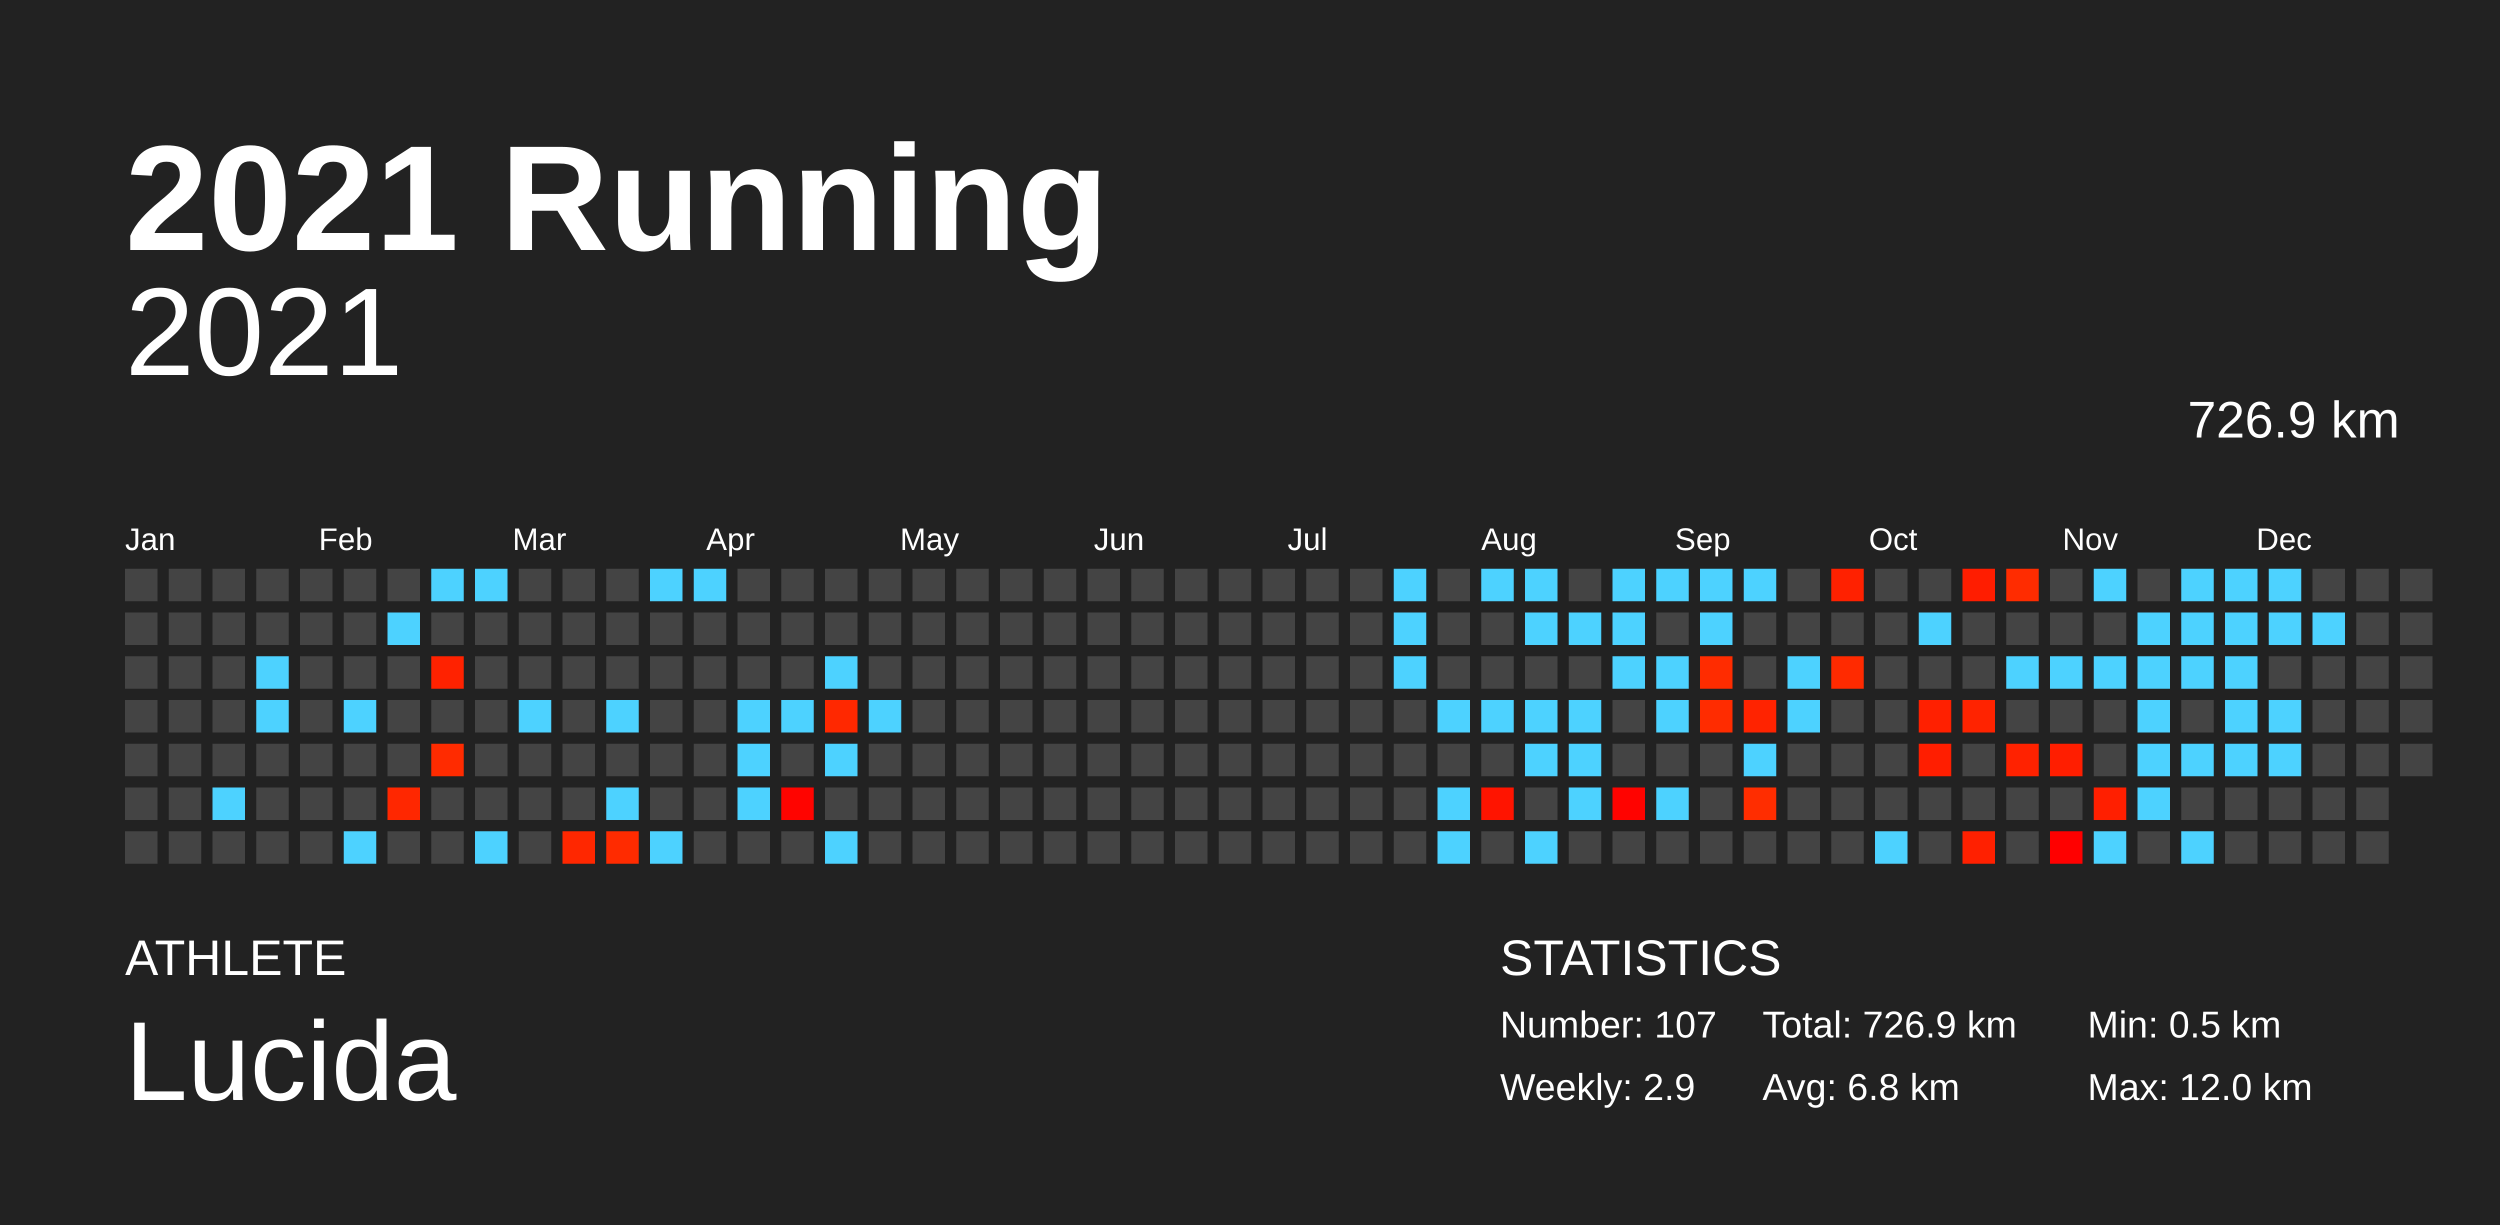
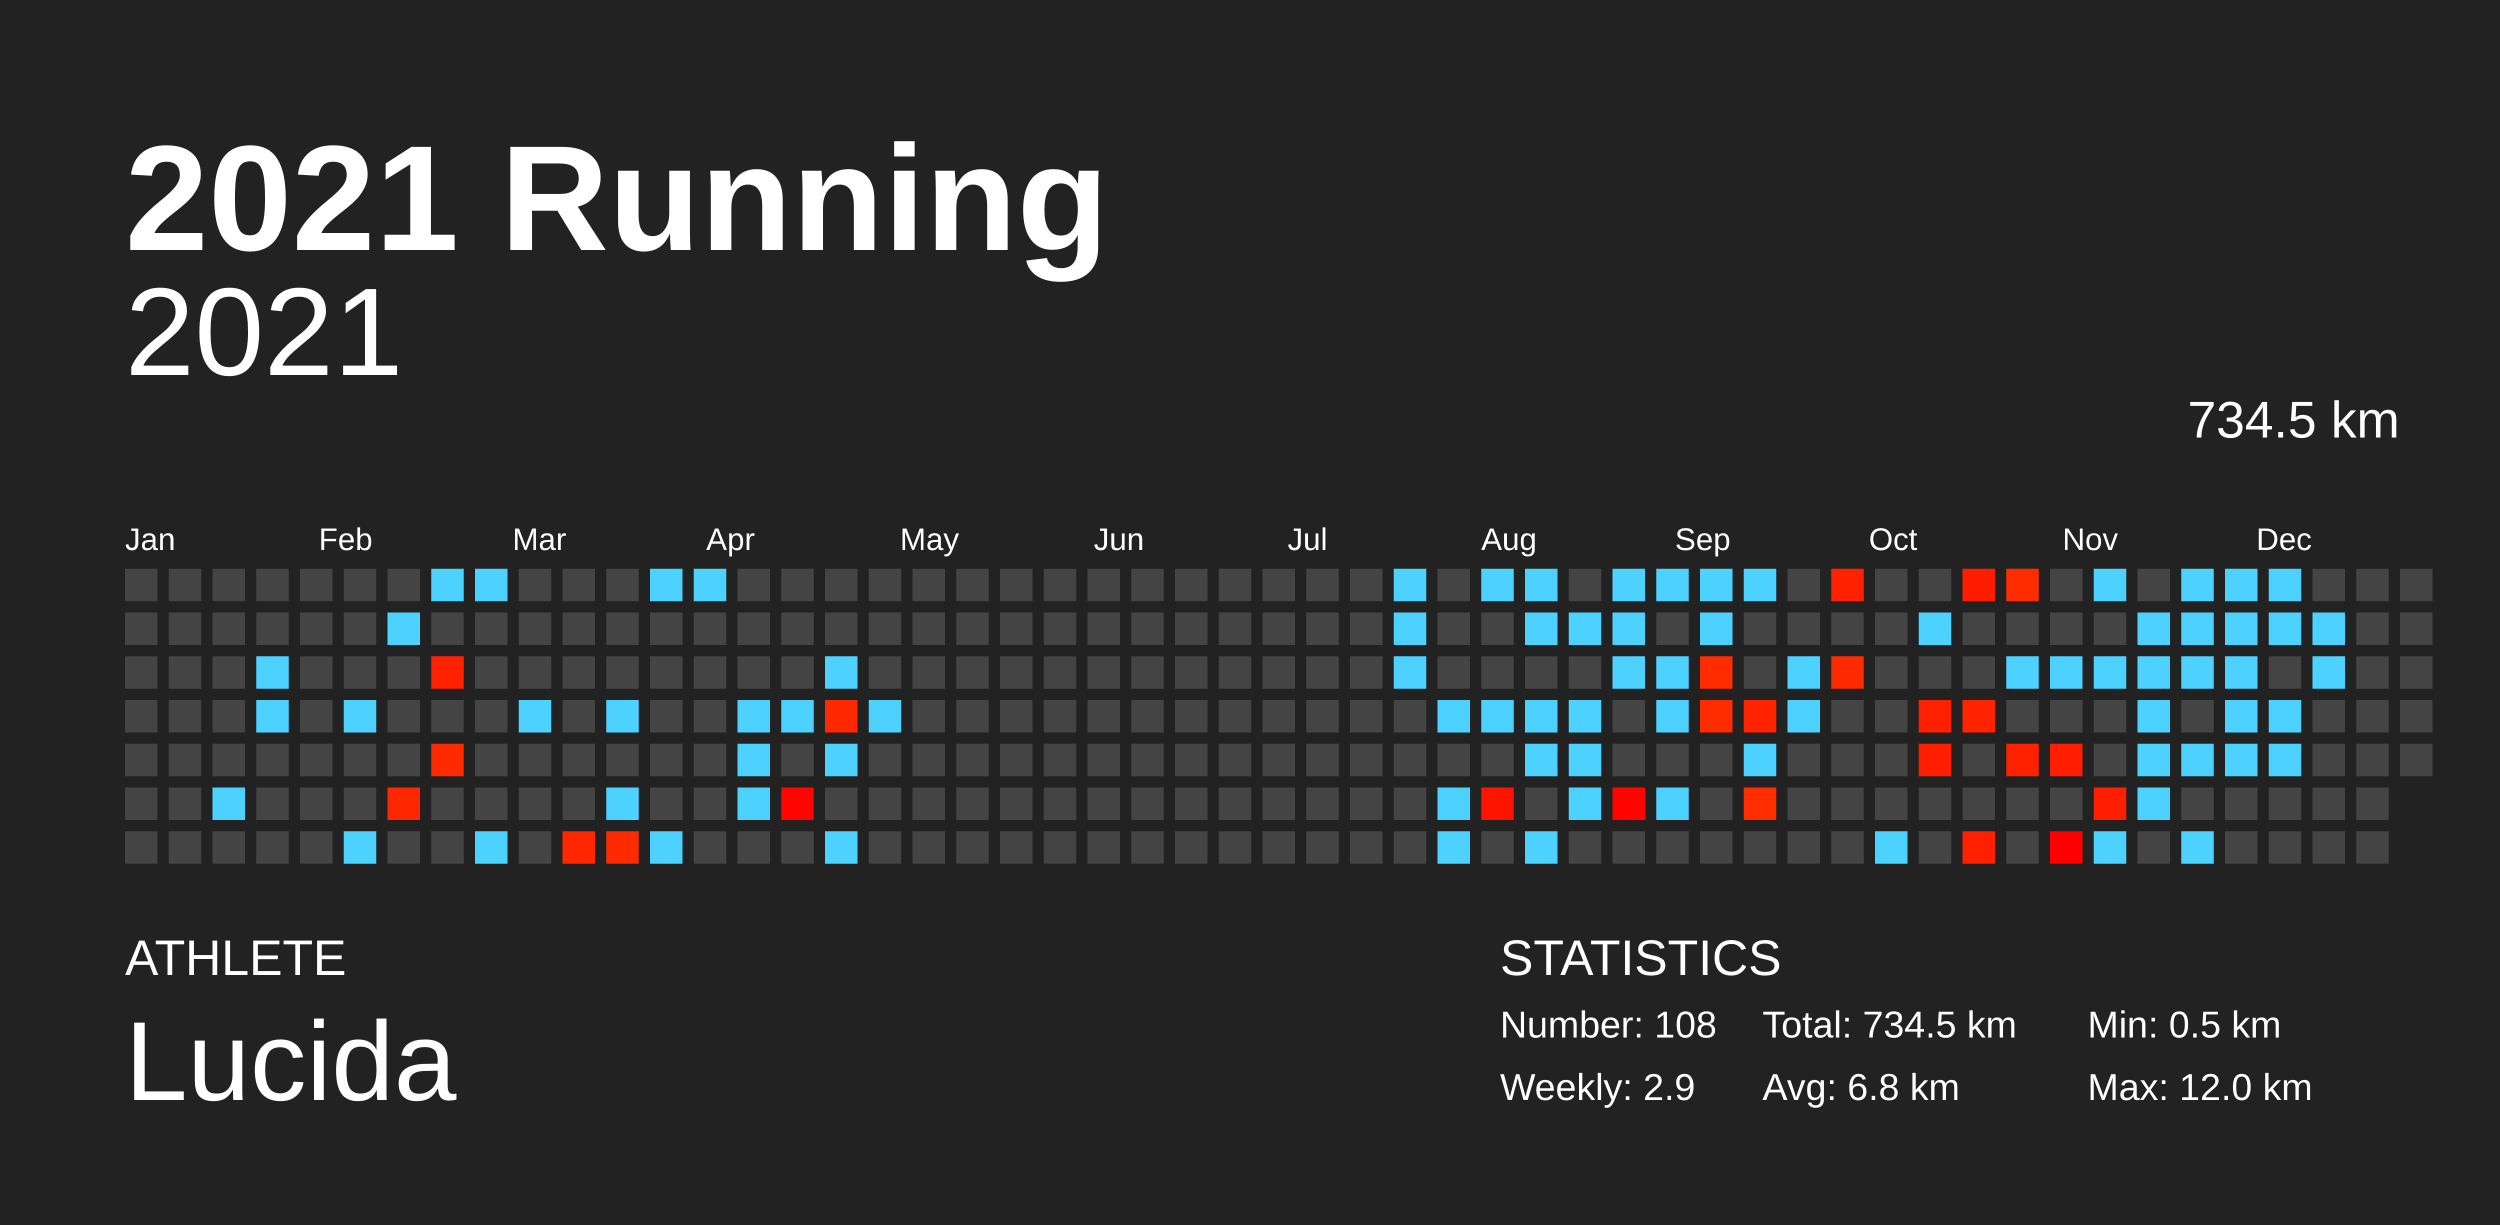
<svg xmlns="http://www.w3.org/2000/svg" baseProfile="full" height="98mm" version="1.1" viewBox="0,0,200,98" width="200mm">
  <defs />
  <rect fill="#222222" height="98" width="200" x="0" y="0" />
  <text fill="#FFFFFF" style="font-size:12px; font-family:Arial; font-weight:bold;" x="10" y="20">2021 Running</text>
  <text fill="#FFFFFF" style="font-size:4px; font-family:Arial" x="10" y="78">ATHLETE</text>
  <text fill="#FFFFFF" style="font-size:9px; font-family:Arial" x="10" y="88">Lucida</text>
  <text fill="#FFFFFF" style="font-size:4px; font-family:Arial" x="120" y="78">STATISTICS</text>
-   <text fill="#FFFFFF" style="font-size:3px; font-family:Arial" x="120" y="83">Number: 107</text>
+   <text fill="#FFFFFF" style="font-size:3px; font-family:Arial" x="120" y="83">Number: 108</text>
  <text fill="#FFFFFF" style="font-size:3px; font-family:Arial" x="120" y="88">Weekly: 2.9</text>
-   <text fill="#FFFFFF" style="font-size:3px; font-family:Arial" x="141" y="83">Total: 726.9 km</text>
+   <text fill="#FFFFFF" style="font-size:3px; font-family:Arial" x="141" y="83">Total: 734.5 km</text>
  <text fill="#FFFFFF" style="font-size:3px; font-family:Arial" x="141" y="88">Avg: 6.8 km</text>
  <text fill="#FFFFFF" style="font-size:3px; font-family:Arial" x="167" y="83">Min: 0.5 km</text>
  <text fill="#FFFFFF" style="font-size:3px; font-family:Arial" x="167" y="88">Max: 12.0 km</text>
  <text alignment-baseline="hanging" fill="#FFFFFF" style="font-size:10.0px; font-family:Arial;" x="10" y="30">2021</text>
-   <text alignment-baseline="hanging" fill="#FFFFFF" style="font-size:4.125px; font-family:Arial;" x="175" y="35">726.9 km</text>
+   <text alignment-baseline="hanging" fill="#FFFFFF" style="font-size:4.125px; font-family:Arial;" x="175" y="35">734.5 km</text>
  <text fill="#FFFFFF" style="font-size:2.5px; font-family:Arial" x="10.0" y="44">Jan</text>
  <text fill="#FFFFFF" style="font-size:2.5px; font-family:Arial" x="25.5" y="44">Feb</text>
  <text fill="#FFFFFF" style="font-size:2.5px; font-family:Arial" x="41.0" y="44">Mar</text>
  <text fill="#FFFFFF" style="font-size:2.5px; font-family:Arial" x="56.5" y="44">Apr</text>
  <text fill="#FFFFFF" style="font-size:2.5px; font-family:Arial" x="72.0" y="44">May</text>
  <text fill="#FFFFFF" style="font-size:2.5px; font-family:Arial" x="87.5" y="44">Jun</text>
  <text fill="#FFFFFF" style="font-size:2.5px; font-family:Arial" x="103.0" y="44">Jul</text>
  <text fill="#FFFFFF" style="font-size:2.5px; font-family:Arial" x="118.5" y="44">Aug</text>
  <text fill="#FFFFFF" style="font-size:2.5px; font-family:Arial" x="134.0" y="44">Sep</text>
  <text fill="#FFFFFF" style="font-size:2.5px; font-family:Arial" x="149.5" y="44">Oct</text>
  <text fill="#FFFFFF" style="font-size:2.5px; font-family:Arial" x="165.0" y="44">Nov</text>
  <text fill="#FFFFFF" style="font-size:2.5px; font-family:Arial" x="180.5" y="44">Dec</text>
  <rect fill="#444444" height="2.6" width="2.6" x="10.0" y="45.5" />
  <rect fill="#444444" height="2.6" width="2.6" x="10.0" y="49.0" />
  <rect fill="#444444" height="2.6" width="2.6" x="10.0" y="52.5" />
  <rect fill="#444444" height="2.6" width="2.6" x="10.0" y="56.0" />
  <rect fill="#444444" height="2.6" width="2.6" x="10.0" y="59.5" />
  <rect fill="#444444" height="2.6" width="2.6" x="10.0" y="63.0" />
  <rect fill="#444444" height="2.6" width="2.6" x="10.0" y="66.5" />
  <rect fill="#444444" height="2.6" width="2.6" x="13.5" y="45.5" />
  <rect fill="#444444" height="2.6" width="2.6" x="13.5" y="49.0" />
  <rect fill="#444444" height="2.6" width="2.6" x="13.5" y="52.5" />
  <rect fill="#444444" height="2.6" width="2.6" x="13.5" y="56.0" />
  <rect fill="#444444" height="2.6" width="2.6" x="13.5" y="59.5" />
  <rect fill="#444444" height="2.6" width="2.6" x="13.5" y="63.0" />
  <rect fill="#444444" height="2.6" width="2.6" x="13.5" y="66.5" />
  <rect fill="#444444" height="2.6" width="2.6" x="17.0" y="45.5" />
  <rect fill="#444444" height="2.6" width="2.6" x="17.0" y="49.0" />
  <rect fill="#444444" height="2.6" width="2.6" x="17.0" y="52.5" />
  <rect fill="#444444" height="2.6" width="2.6" x="17.0" y="56.0" />
  <rect fill="#444444" height="2.6" width="2.6" x="17.0" y="59.5" />
  <rect fill="#4dd2ff" height="2.6" width="2.6" x="17.0" y="63.0" />
  <rect fill="#444444" height="2.6" width="2.6" x="17.0" y="66.5" />
  <rect fill="#444444" height="2.6" width="2.6" x="20.5" y="45.5" />
  <rect fill="#444444" height="2.6" width="2.6" x="20.5" y="49.0" />
  <rect fill="#4dd2ff" height="2.6" width="2.6" x="20.5" y="52.5" />
  <rect fill="#4dd2ff" height="2.6" width="2.6" x="20.5" y="56.0" />
  <rect fill="#444444" height="2.6" width="2.6" x="20.5" y="59.5" />
  <rect fill="#444444" height="2.6" width="2.6" x="20.5" y="63.0" />
  <rect fill="#444444" height="2.6" width="2.6" x="20.5" y="66.5" />
  <rect fill="#444444" height="2.6" width="2.6" x="24.0" y="45.5" />
  <rect fill="#444444" height="2.6" width="2.6" x="24.0" y="49.0" />
  <rect fill="#444444" height="2.6" width="2.6" x="24.0" y="52.5" />
  <rect fill="#444444" height="2.6" width="2.6" x="24.0" y="56.0" />
  <rect fill="#444444" height="2.6" width="2.6" x="24.0" y="59.5" />
  <rect fill="#444444" height="2.6" width="2.6" x="24.0" y="63.0" />
  <rect fill="#444444" height="2.6" width="2.6" x="24.0" y="66.5" />
  <rect fill="#444444" height="2.6" width="2.6" x="27.5" y="45.5" />
  <rect fill="#444444" height="2.6" width="2.6" x="27.5" y="49.0" />
  <rect fill="#444444" height="2.6" width="2.6" x="27.5" y="52.5" />
  <rect fill="#4dd2ff" height="2.6" width="2.6" x="27.5" y="56.0" />
  <rect fill="#444444" height="2.6" width="2.6" x="27.5" y="59.5" />
  <rect fill="#444444" height="2.6" width="2.6" x="27.5" y="63.0" />
  <rect fill="#4dd2ff" height="2.6" width="2.6" x="27.5" y="66.5" />
  <rect fill="#444444" height="2.6" width="2.6" x="31.0" y="45.5" />
  <rect fill="#4dd2ff" height="2.6" width="2.6" x="31.0" y="49.0" />
  <rect fill="#444444" height="2.6" width="2.6" x="31.0" y="52.5" />
  <rect fill="#444444" height="2.6" width="2.6" x="31.0" y="56.0" />
  <rect fill="#444444" height="2.6" width="2.6" x="31.0" y="59.5" />
  <rect fill="#ff2700" height="2.6" width="2.6" x="31.0" y="63.0" />
  <rect fill="#444444" height="2.6" width="2.6" x="31.0" y="66.5" />
  <rect fill="#4dd2ff" height="2.6" width="2.6" x="34.5" y="45.5" />
  <rect fill="#444444" height="2.6" width="2.6" x="34.5" y="49.0" />
  <rect fill="#ff2200" height="2.6" width="2.6" x="34.5" y="52.5" />
  <rect fill="#444444" height="2.6" width="2.6" x="34.5" y="56.0" />
  <rect fill="#ff2b00" height="2.6" width="2.6" x="34.5" y="59.5" />
  <rect fill="#444444" height="2.6" width="2.6" x="34.5" y="63.0" />
  <rect fill="#444444" height="2.6" width="2.6" x="34.5" y="66.5" />
  <rect fill="#4dd2ff" height="2.6" width="2.6" x="38.0" y="45.5" />
  <rect fill="#444444" height="2.6" width="2.6" x="38.0" y="49.0" />
  <rect fill="#444444" height="2.6" width="2.6" x="38.0" y="52.5" />
  <rect fill="#444444" height="2.6" width="2.6" x="38.0" y="56.0" />
  <rect fill="#444444" height="2.6" width="2.6" x="38.0" y="59.5" />
  <rect fill="#444444" height="2.6" width="2.6" x="38.0" y="63.0" />
  <rect fill="#4dd2ff" height="2.6" width="2.6" x="38.0" y="66.5" />
  <rect fill="#444444" height="2.6" width="2.6" x="41.5" y="45.5" />
  <rect fill="#444444" height="2.6" width="2.6" x="41.5" y="49.0" />
  <rect fill="#444444" height="2.6" width="2.6" x="41.5" y="52.5" />
  <rect fill="#4dd2ff" height="2.6" width="2.6" x="41.5" y="56.0" />
  <rect fill="#444444" height="2.6" width="2.6" x="41.5" y="59.5" />
  <rect fill="#444444" height="2.6" width="2.6" x="41.5" y="63.0" />
  <rect fill="#444444" height="2.6" width="2.6" x="41.5" y="66.5" />
  <rect fill="#444444" height="2.6" width="2.6" x="45.0" y="45.5" />
  <rect fill="#444444" height="2.6" width="2.6" x="45.0" y="49.0" />
  <rect fill="#444444" height="2.6" width="2.6" x="45.0" y="52.5" />
  <rect fill="#444444" height="2.6" width="2.6" x="45.0" y="56.0" />
  <rect fill="#444444" height="2.6" width="2.6" x="45.0" y="59.5" />
  <rect fill="#444444" height="2.6" width="2.6" x="45.0" y="63.0" />
  <rect fill="#ff2700" height="2.6" width="2.6" x="45.0" y="66.5" />
  <rect fill="#444444" height="2.6" width="2.6" x="48.5" y="45.5" />
  <rect fill="#444444" height="2.6" width="2.6" x="48.5" y="49.0" />
  <rect fill="#444444" height="2.6" width="2.6" x="48.5" y="52.5" />
  <rect fill="#4dd2ff" height="2.6" width="2.6" x="48.5" y="56.0" />
  <rect fill="#444444" height="2.6" width="2.6" x="48.5" y="59.5" />
  <rect fill="#4dd2ff" height="2.6" width="2.6" x="48.5" y="63.0" />
  <rect fill="#ff2b00" height="2.6" width="2.6" x="48.5" y="66.5" />
  <rect fill="#4dd2ff" height="2.6" width="2.6" x="52.0" y="45.5" />
  <rect fill="#444444" height="2.6" width="2.6" x="52.0" y="49.0" />
  <rect fill="#444444" height="2.6" width="2.6" x="52.0" y="52.5" />
  <rect fill="#444444" height="2.6" width="2.6" x="52.0" y="56.0" />
  <rect fill="#444444" height="2.6" width="2.6" x="52.0" y="59.5" />
  <rect fill="#444444" height="2.6" width="2.6" x="52.0" y="63.0" />
  <rect fill="#4dd2ff" height="2.6" width="2.6" x="52.0" y="66.5" />
  <rect fill="#4dd2ff" height="2.6" width="2.6" x="55.5" y="45.5" />
  <rect fill="#444444" height="2.6" width="2.6" x="55.5" y="49.0" />
  <rect fill="#444444" height="2.6" width="2.6" x="55.5" y="52.5" />
  <rect fill="#444444" height="2.6" width="2.6" x="55.5" y="56.0" />
  <rect fill="#444444" height="2.6" width="2.6" x="55.5" y="59.5" />
  <rect fill="#444444" height="2.6" width="2.6" x="55.5" y="63.0" />
  <rect fill="#444444" height="2.6" width="2.6" x="55.5" y="66.5" />
  <rect fill="#444444" height="2.6" width="2.6" x="59.0" y="45.5" />
  <rect fill="#444444" height="2.6" width="2.6" x="59.0" y="49.0" />
  <rect fill="#444444" height="2.6" width="2.6" x="59.0" y="52.5" />
  <rect fill="#4dd2ff" height="2.6" width="2.6" x="59.0" y="56.0" />
  <rect fill="#4dd2ff" height="2.6" width="2.6" x="59.0" y="59.5" />
  <rect fill="#4dd2ff" height="2.6" width="2.6" x="59.0" y="63.0" />
  <rect fill="#444444" height="2.6" width="2.6" x="59.0" y="66.5" />
  <rect fill="#444444" height="2.6" width="2.6" x="62.5" y="45.5" />
  <rect fill="#444444" height="2.6" width="2.6" x="62.5" y="49.0" />
  <rect fill="#444444" height="2.6" width="2.6" x="62.5" y="52.5" />
  <rect fill="#4dd2ff" height="2.6" width="2.6" x="62.5" y="56.0" />
  <rect fill="#444444" height="2.6" width="2.6" x="62.5" y="59.5" />
  <rect fill="#ff0400" height="2.6" width="2.6" x="62.5" y="63.0" />
  <rect fill="#444444" height="2.6" width="2.6" x="62.5" y="66.5" />
  <rect fill="#444444" height="2.6" width="2.6" x="66.0" y="45.5" />
  <rect fill="#444444" height="2.6" width="2.6" x="66.0" y="49.0" />
  <rect fill="#4dd2ff" height="2.6" width="2.6" x="66.0" y="52.5" />
  <rect fill="#ff2800" height="2.6" width="2.6" x="66.0" y="56.0" />
  <rect fill="#4dd2ff" height="2.6" width="2.6" x="66.0" y="59.5" />
  <rect fill="#444444" height="2.6" width="2.6" x="66.0" y="63.0" />
  <rect fill="#4dd2ff" height="2.6" width="2.6" x="66.0" y="66.5" />
  <rect fill="#444444" height="2.6" width="2.6" x="69.5" y="45.5" />
  <rect fill="#444444" height="2.6" width="2.6" x="69.5" y="49.0" />
  <rect fill="#444444" height="2.6" width="2.6" x="69.5" y="52.5" />
  <rect fill="#4dd2ff" height="2.6" width="2.6" x="69.5" y="56.0" />
  <rect fill="#444444" height="2.6" width="2.6" x="69.5" y="59.5" />
  <rect fill="#444444" height="2.6" width="2.6" x="69.5" y="63.0" />
  <rect fill="#444444" height="2.6" width="2.6" x="69.5" y="66.5" />
  <rect fill="#444444" height="2.6" width="2.6" x="73.0" y="45.5" />
  <rect fill="#444444" height="2.6" width="2.6" x="73.0" y="49.0" />
  <rect fill="#444444" height="2.6" width="2.6" x="73.0" y="52.5" />
  <rect fill="#444444" height="2.6" width="2.6" x="73.0" y="56.0" />
  <rect fill="#444444" height="2.6" width="2.6" x="73.0" y="59.5" />
  <rect fill="#444444" height="2.6" width="2.6" x="73.0" y="63.0" />
  <rect fill="#444444" height="2.6" width="2.6" x="73.0" y="66.5" />
  <rect fill="#444444" height="2.6" width="2.6" x="76.5" y="45.5" />
  <rect fill="#444444" height="2.6" width="2.6" x="76.5" y="49.0" />
  <rect fill="#444444" height="2.6" width="2.6" x="76.5" y="52.5" />
  <rect fill="#444444" height="2.6" width="2.6" x="76.5" y="56.0" />
  <rect fill="#444444" height="2.6" width="2.6" x="76.5" y="59.5" />
  <rect fill="#444444" height="2.6" width="2.6" x="76.5" y="63.0" />
  <rect fill="#444444" height="2.6" width="2.6" x="76.5" y="66.5" />
  <rect fill="#444444" height="2.6" width="2.6" x="80.0" y="45.5" />
  <rect fill="#444444" height="2.6" width="2.6" x="80.0" y="49.0" />
  <rect fill="#444444" height="2.6" width="2.6" x="80.0" y="52.5" />
  <rect fill="#444444" height="2.6" width="2.6" x="80.0" y="56.0" />
  <rect fill="#444444" height="2.6" width="2.6" x="80.0" y="59.5" />
  <rect fill="#444444" height="2.6" width="2.6" x="80.0" y="63.0" />
  <rect fill="#444444" height="2.6" width="2.6" x="80.0" y="66.5" />
  <rect fill="#444444" height="2.6" width="2.6" x="83.5" y="45.5" />
  <rect fill="#444444" height="2.6" width="2.6" x="83.5" y="49.0" />
  <rect fill="#444444" height="2.6" width="2.6" x="83.5" y="52.5" />
  <rect fill="#444444" height="2.6" width="2.6" x="83.5" y="56.0" />
  <rect fill="#444444" height="2.6" width="2.6" x="83.5" y="59.5" />
  <rect fill="#444444" height="2.6" width="2.6" x="83.5" y="63.0" />
  <rect fill="#444444" height="2.6" width="2.6" x="83.5" y="66.5" />
  <rect fill="#444444" height="2.6" width="2.6" x="87.0" y="45.5" />
  <rect fill="#444444" height="2.6" width="2.6" x="87.0" y="49.0" />
  <rect fill="#444444" height="2.6" width="2.6" x="87.0" y="52.5" />
  <rect fill="#444444" height="2.6" width="2.6" x="87.0" y="56.0" />
  <rect fill="#444444" height="2.6" width="2.6" x="87.0" y="59.5" />
  <rect fill="#444444" height="2.6" width="2.6" x="87.0" y="63.0" />
  <rect fill="#444444" height="2.6" width="2.6" x="87.0" y="66.5" />
  <rect fill="#444444" height="2.6" width="2.6" x="90.5" y="45.5" />
  <rect fill="#444444" height="2.6" width="2.6" x="90.5" y="49.0" />
  <rect fill="#444444" height="2.6" width="2.6" x="90.5" y="52.5" />
  <rect fill="#444444" height="2.6" width="2.6" x="90.5" y="56.0" />
  <rect fill="#444444" height="2.6" width="2.6" x="90.5" y="59.5" />
  <rect fill="#444444" height="2.6" width="2.6" x="90.5" y="63.0" />
  <rect fill="#444444" height="2.6" width="2.6" x="90.5" y="66.5" />
  <rect fill="#444444" height="2.6" width="2.6" x="94.0" y="45.5" />
  <rect fill="#444444" height="2.6" width="2.6" x="94.0" y="49.0" />
  <rect fill="#444444" height="2.6" width="2.6" x="94.0" y="52.5" />
  <rect fill="#444444" height="2.6" width="2.6" x="94.0" y="56.0" />
  <rect fill="#444444" height="2.6" width="2.6" x="94.0" y="59.5" />
  <rect fill="#444444" height="2.6" width="2.6" x="94.0" y="63.0" />
  <rect fill="#444444" height="2.6" width="2.6" x="94.0" y="66.5" />
  <rect fill="#444444" height="2.6" width="2.6" x="97.5" y="45.5" />
  <rect fill="#444444" height="2.6" width="2.6" x="97.5" y="49.0" />
  <rect fill="#444444" height="2.6" width="2.6" x="97.5" y="52.5" />
  <rect fill="#444444" height="2.6" width="2.6" x="97.5" y="56.0" />
  <rect fill="#444444" height="2.6" width="2.6" x="97.5" y="59.5" />
  <rect fill="#444444" height="2.6" width="2.6" x="97.5" y="63.0" />
  <rect fill="#444444" height="2.6" width="2.6" x="97.5" y="66.5" />
  <rect fill="#444444" height="2.6" width="2.6" x="101.0" y="45.5" />
  <rect fill="#444444" height="2.6" width="2.6" x="101.0" y="49.0" />
  <rect fill="#444444" height="2.6" width="2.6" x="101.0" y="52.5" />
  <rect fill="#444444" height="2.6" width="2.6" x="101.0" y="56.0" />
  <rect fill="#444444" height="2.6" width="2.6" x="101.0" y="59.5" />
  <rect fill="#444444" height="2.6" width="2.6" x="101.0" y="63.0" />
  <rect fill="#444444" height="2.6" width="2.6" x="101.0" y="66.5" />
  <rect fill="#444444" height="2.6" width="2.6" x="104.5" y="45.5" />
  <rect fill="#444444" height="2.6" width="2.6" x="104.5" y="49.0" />
  <rect fill="#444444" height="2.6" width="2.6" x="104.5" y="52.5" />
  <rect fill="#444444" height="2.6" width="2.6" x="104.5" y="56.0" />
  <rect fill="#444444" height="2.6" width="2.6" x="104.5" y="59.5" />
  <rect fill="#444444" height="2.6" width="2.6" x="104.5" y="63.0" />
  <rect fill="#444444" height="2.6" width="2.6" x="104.5" y="66.5" />
  <rect fill="#444444" height="2.6" width="2.6" x="108.0" y="45.5" />
  <rect fill="#444444" height="2.6" width="2.6" x="108.0" y="49.0" />
  <rect fill="#444444" height="2.6" width="2.6" x="108.0" y="52.5" />
  <rect fill="#444444" height="2.6" width="2.6" x="108.0" y="56.0" />
  <rect fill="#444444" height="2.6" width="2.6" x="108.0" y="59.5" />
  <rect fill="#444444" height="2.6" width="2.6" x="108.0" y="63.0" />
  <rect fill="#444444" height="2.6" width="2.6" x="108.0" y="66.5" />
  <rect fill="#4dd2ff" height="2.6" width="2.6" x="111.5" y="45.5" />
  <rect fill="#4dd2ff" height="2.6" width="2.6" x="111.5" y="49.0" />
  <rect fill="#4dd2ff" height="2.6" width="2.6" x="111.5" y="52.5" />
  <rect fill="#444444" height="2.6" width="2.6" x="111.5" y="56.0" />
  <rect fill="#444444" height="2.6" width="2.6" x="111.5" y="59.5" />
  <rect fill="#444444" height="2.6" width="2.6" x="111.5" y="63.0" />
  <rect fill="#444444" height="2.6" width="2.6" x="111.5" y="66.5" />
  <rect fill="#444444" height="2.6" width="2.6" x="115.0" y="45.5" />
  <rect fill="#444444" height="2.6" width="2.6" x="115.0" y="49.0" />
  <rect fill="#444444" height="2.6" width="2.6" x="115.0" y="52.5" />
  <rect fill="#4dd2ff" height="2.6" width="2.6" x="115.0" y="56.0" />
  <rect fill="#444444" height="2.6" width="2.6" x="115.0" y="59.5" />
  <rect fill="#4dd2ff" height="2.6" width="2.6" x="115.0" y="63.0" />
  <rect fill="#4dd2ff" height="2.6" width="2.6" x="115.0" y="66.5" />
  <rect fill="#4dd2ff" height="2.6" width="2.6" x="118.5" y="45.5" />
  <rect fill="#444444" height="2.6" width="2.6" x="118.5" y="49.0" />
  <rect fill="#444444" height="2.6" width="2.6" x="118.5" y="52.5" />
  <rect fill="#4dd2ff" height="2.6" width="2.6" x="118.5" y="56.0" />
  <rect fill="#444444" height="2.6" width="2.6" x="118.5" y="59.5" />
  <rect fill="#ff1400" height="2.6" width="2.6" x="118.5" y="63.0" />
  <rect fill="#444444" height="2.6" width="2.6" x="118.5" y="66.5" />
  <rect fill="#4dd2ff" height="2.6" width="2.6" x="122.0" y="45.5" />
  <rect fill="#4dd2ff" height="2.6" width="2.6" x="122.0" y="49.0" />
  <rect fill="#444444" height="2.6" width="2.6" x="122.0" y="52.5" />
  <rect fill="#4dd2ff" height="2.6" width="2.6" x="122.0" y="56.0" />
  <rect fill="#4dd2ff" height="2.6" width="2.6" x="122.0" y="59.5" />
  <rect fill="#444444" height="2.6" width="2.6" x="122.0" y="63.0" />
  <rect fill="#4dd2ff" height="2.6" width="2.6" x="122.0" y="66.5" />
  <rect fill="#444444" height="2.6" width="2.6" x="125.5" y="45.5" />
  <rect fill="#4dd2ff" height="2.6" width="2.6" x="125.5" y="49.0" />
  <rect fill="#444444" height="2.6" width="2.6" x="125.5" y="52.5" />
  <rect fill="#4dd2ff" height="2.6" width="2.6" x="125.5" y="56.0" />
  <rect fill="#4dd2ff" height="2.6" width="2.6" x="125.5" y="59.5" />
  <rect fill="#4dd2ff" height="2.6" width="2.6" x="125.5" y="63.0" />
  <rect fill="#444444" height="2.6" width="2.6" x="125.5" y="66.5" />
  <rect fill="#4dd2ff" height="2.6" width="2.6" x="129.0" y="45.5" />
  <rect fill="#4dd2ff" height="2.6" width="2.6" x="129.0" y="49.0" />
  <rect fill="#4dd2ff" height="2.6" width="2.6" x="129.0" y="52.5" />
  <rect fill="#444444" height="2.6" width="2.6" x="129.0" y="56.0" />
  <rect fill="#444444" height="2.6" width="2.6" x="129.0" y="59.5" />
  <rect fill="#ff0300" height="2.6" width="2.6" x="129.0" y="63.0" />
  <rect fill="#444444" height="2.6" width="2.6" x="129.0" y="66.5" />
  <rect fill="#4dd2ff" height="2.6" width="2.6" x="132.5" y="45.5" />
  <rect fill="#444444" height="2.6" width="2.6" x="132.5" y="49.0" />
  <rect fill="#4dd2ff" height="2.6" width="2.6" x="132.5" y="52.5" />
  <rect fill="#4dd2ff" height="2.6" width="2.6" x="132.5" y="56.0" />
  <rect fill="#444444" height="2.6" width="2.6" x="132.5" y="59.5" />
  <rect fill="#4dd2ff" height="2.6" width="2.6" x="132.5" y="63.0" />
  <rect fill="#444444" height="2.6" width="2.6" x="132.5" y="66.5" />
  <rect fill="#4dd2ff" height="2.6" width="2.6" x="136.0" y="45.5" />
  <rect fill="#4dd2ff" height="2.6" width="2.6" x="136.0" y="49.0" />
  <rect fill="#ff2c00" height="2.6" width="2.6" x="136.0" y="52.5" />
  <rect fill="#ff2c00" height="2.6" width="2.6" x="136.0" y="56.0" />
  <rect fill="#444444" height="2.6" width="2.6" x="136.0" y="59.5" />
  <rect fill="#444444" height="2.6" width="2.6" x="136.0" y="63.0" />
  <rect fill="#444444" height="2.6" width="2.6" x="136.0" y="66.5" />
  <rect fill="#4dd2ff" height="2.6" width="2.6" x="139.5" y="45.5" />
  <rect fill="#444444" height="2.6" width="2.6" x="139.5" y="49.0" />
  <rect fill="#444444" height="2.6" width="2.6" x="139.5" y="52.5" />
  <rect fill="#ff2300" height="2.6" width="2.6" x="139.5" y="56.0" />
  <rect fill="#4dd2ff" height="2.6" width="2.6" x="139.5" y="59.5" />
  <rect fill="#ff2d00" height="2.6" width="2.6" x="139.5" y="63.0" />
  <rect fill="#444444" height="2.6" width="2.6" x="139.5" y="66.5" />
  <rect fill="#444444" height="2.6" width="2.6" x="143.0" y="45.5" />
  <rect fill="#444444" height="2.6" width="2.6" x="143.0" y="49.0" />
  <rect fill="#4dd2ff" height="2.6" width="2.6" x="143.0" y="52.5" />
  <rect fill="#4dd2ff" height="2.6" width="2.6" x="143.0" y="56.0" />
  <rect fill="#444444" height="2.6" width="2.6" x="143.0" y="59.5" />
  <rect fill="#444444" height="2.6" width="2.6" x="143.0" y="63.0" />
  <rect fill="#444444" height="2.6" width="2.6" x="143.0" y="66.5" />
  <rect fill="#ff2100" height="2.6" width="2.6" x="146.5" y="45.5" />
  <rect fill="#444444" height="2.6" width="2.6" x="146.5" y="49.0" />
  <rect fill="#ff2a00" height="2.6" width="2.6" x="146.5" y="52.5" />
  <rect fill="#444444" height="2.6" width="2.6" x="146.5" y="56.0" />
  <rect fill="#444444" height="2.6" width="2.6" x="146.5" y="59.5" />
  <rect fill="#444444" height="2.6" width="2.6" x="146.5" y="63.0" />
  <rect fill="#444444" height="2.6" width="2.6" x="146.5" y="66.5" />
  <rect fill="#444444" height="2.6" width="2.6" x="150.0" y="45.5" />
  <rect fill="#444444" height="2.6" width="2.6" x="150.0" y="49.0" />
  <rect fill="#444444" height="2.6" width="2.6" x="150.0" y="52.5" />
  <rect fill="#444444" height="2.6" width="2.6" x="150.0" y="56.0" />
  <rect fill="#444444" height="2.6" width="2.6" x="150.0" y="59.5" />
  <rect fill="#444444" height="2.6" width="2.6" x="150.0" y="63.0" />
  <rect fill="#4dd2ff" height="2.6" width="2.6" x="150.0" y="66.5" />
  <rect fill="#444444" height="2.6" width="2.6" x="153.5" y="45.5" />
  <rect fill="#4dd2ff" height="2.6" width="2.6" x="153.5" y="49.0" />
  <rect fill="#444444" height="2.6" width="2.6" x="153.5" y="52.5" />
  <rect fill="#ff2000" height="2.6" width="2.6" x="153.5" y="56.0" />
  <rect fill="#ff1e00" height="2.6" width="2.6" x="153.5" y="59.5" />
  <rect fill="#444444" height="2.6" width="2.6" x="153.5" y="63.0" />
  <rect fill="#444444" height="2.6" width="2.6" x="153.5" y="66.5" />
  <rect fill="#ff1d00" height="2.6" width="2.6" x="157.0" y="45.5" />
  <rect fill="#444444" height="2.6" width="2.6" x="157.0" y="49.0" />
  <rect fill="#444444" height="2.6" width="2.6" x="157.0" y="52.5" />
  <rect fill="#ff2300" height="2.6" width="2.6" x="157.0" y="56.0" />
  <rect fill="#444444" height="2.6" width="2.6" x="157.0" y="59.5" />
  <rect fill="#444444" height="2.6" width="2.6" x="157.0" y="63.0" />
  <rect fill="#ff2000" height="2.6" width="2.6" x="157.0" y="66.5" />
  <rect fill="#ff2c00" height="2.6" width="2.6" x="160.5" y="45.5" />
  <rect fill="#444444" height="2.6" width="2.6" x="160.5" y="49.0" />
  <rect fill="#4dd2ff" height="2.6" width="2.6" x="160.5" y="52.5" />
  <rect fill="#444444" height="2.6" width="2.6" x="160.5" y="56.0" />
  <rect fill="#ff2200" height="2.6" width="2.6" x="160.5" y="59.5" />
  <rect fill="#444444" height="2.6" width="2.6" x="160.5" y="63.0" />
  <rect fill="#444444" height="2.6" width="2.6" x="160.5" y="66.5" />
  <rect fill="#444444" height="2.6" width="2.6" x="164.0" y="45.5" />
  <rect fill="#444444" height="2.6" width="2.6" x="164.0" y="49.0" />
  <rect fill="#4dd2ff" height="2.6" width="2.6" x="164.0" y="52.5" />
  <rect fill="#444444" height="2.6" width="2.6" x="164.0" y="56.0" />
  <rect fill="#ff1e00" height="2.6" width="2.6" x="164.0" y="59.5" />
  <rect fill="#444444" height="2.6" width="2.6" x="164.0" y="63.0" />
  <rect fill="#ff0000" height="2.6" width="2.6" x="164.0" y="66.5" />
  <rect fill="#4dd2ff" height="2.6" width="2.6" x="167.5" y="45.5" />
  <rect fill="#444444" height="2.6" width="2.6" x="167.5" y="49.0" />
  <rect fill="#4dd2ff" height="2.6" width="2.6" x="167.5" y="52.5" />
  <rect fill="#444444" height="2.6" width="2.6" x="167.5" y="56.0" />
  <rect fill="#444444" height="2.6" width="2.6" x="167.5" y="59.5" />
  <rect fill="#ff1f00" height="2.6" width="2.6" x="167.5" y="63.0" />
  <rect fill="#4dd2ff" height="2.6" width="2.6" x="167.5" y="66.5" />
  <rect fill="#444444" height="2.6" width="2.6" x="171.0" y="45.5" />
  <rect fill="#4dd2ff" height="2.6" width="2.6" x="171.0" y="49.0" />
  <rect fill="#4dd2ff" height="2.6" width="2.6" x="171.0" y="52.5" />
  <rect fill="#4dd2ff" height="2.6" width="2.6" x="171.0" y="56.0" />
  <rect fill="#4dd2ff" height="2.6" width="2.6" x="171.0" y="59.5" />
  <rect fill="#4dd2ff" height="2.6" width="2.6" x="171.0" y="63.0" />
  <rect fill="#444444" height="2.6" width="2.6" x="171.0" y="66.5" />
  <rect fill="#4dd2ff" height="2.6" width="2.6" x="174.5" y="45.5" />
  <rect fill="#4dd2ff" height="2.6" width="2.6" x="174.5" y="49.0" />
  <rect fill="#4dd2ff" height="2.6" width="2.6" x="174.5" y="52.5" />
  <rect fill="#444444" height="2.6" width="2.6" x="174.5" y="56.0" />
  <rect fill="#4dd2ff" height="2.6" width="2.6" x="174.5" y="59.5" />
  <rect fill="#444444" height="2.6" width="2.6" x="174.5" y="63.0" />
  <rect fill="#4dd2ff" height="2.6" width="2.6" x="174.5" y="66.5" />
  <rect fill="#4dd2ff" height="2.6" width="2.6" x="178.0" y="45.5" />
  <rect fill="#4dd2ff" height="2.6" width="2.6" x="178.0" y="49.0" />
  <rect fill="#4dd2ff" height="2.6" width="2.6" x="178.0" y="52.5" />
  <rect fill="#4dd2ff" height="2.6" width="2.6" x="178.0" y="56.0" />
  <rect fill="#4dd2ff" height="2.6" width="2.6" x="178.0" y="59.5" />
  <rect fill="#444444" height="2.6" width="2.6" x="178.0" y="63.0" />
  <rect fill="#444444" height="2.6" width="2.6" x="178.0" y="66.5" />
  <rect fill="#4dd2ff" height="2.6" width="2.6" x="181.5" y="45.5" />
  <rect fill="#4dd2ff" height="2.6" width="2.6" x="181.5" y="49.0" />
  <rect fill="#444444" height="2.6" width="2.6" x="181.5" y="52.5" />
  <rect fill="#4dd2ff" height="2.6" width="2.6" x="181.5" y="56.0" />
  <rect fill="#4dd2ff" height="2.6" width="2.6" x="181.5" y="59.5" />
  <rect fill="#444444" height="2.6" width="2.6" x="181.5" y="63.0" />
  <rect fill="#444444" height="2.6" width="2.6" x="181.5" y="66.5" />
  <rect fill="#444444" height="2.6" width="2.6" x="185.0" y="45.5" />
  <rect fill="#4dd2ff" height="2.6" width="2.6" x="185.0" y="49.0" />
-   <rect fill="#444444" height="2.6" width="2.6" x="185.0" y="52.5" />
+   <rect fill="#4dd2ff" height="2.6" width="2.6" x="185.0" y="52.5" />
  <rect fill="#444444" height="2.6" width="2.6" x="185.0" y="56.0" />
  <rect fill="#444444" height="2.6" width="2.6" x="185.0" y="59.5" />
  <rect fill="#444444" height="2.6" width="2.6" x="185.0" y="63.0" />
  <rect fill="#444444" height="2.6" width="2.6" x="185.0" y="66.5" />
  <rect fill="#444444" height="2.6" width="2.6" x="188.5" y="45.5" />
  <rect fill="#444444" height="2.6" width="2.6" x="188.5" y="49.0" />
  <rect fill="#444444" height="2.6" width="2.6" x="188.5" y="52.5" />
  <rect fill="#444444" height="2.6" width="2.6" x="188.5" y="56.0" />
  <rect fill="#444444" height="2.6" width="2.6" x="188.5" y="59.5" />
  <rect fill="#444444" height="2.6" width="2.6" x="188.5" y="63.0" />
  <rect fill="#444444" height="2.6" width="2.6" x="188.5" y="66.5" />
  <rect fill="#444444" height="2.6" width="2.6" x="192.0" y="45.5" />
  <rect fill="#444444" height="2.6" width="2.6" x="192.0" y="49.0" />
  <rect fill="#444444" height="2.6" width="2.6" x="192.0" y="52.5" />
  <rect fill="#444444" height="2.6" width="2.6" x="192.0" y="56.0" />
  <rect fill="#444444" height="2.6" width="2.6" x="192.0" y="59.5" />
</svg>
